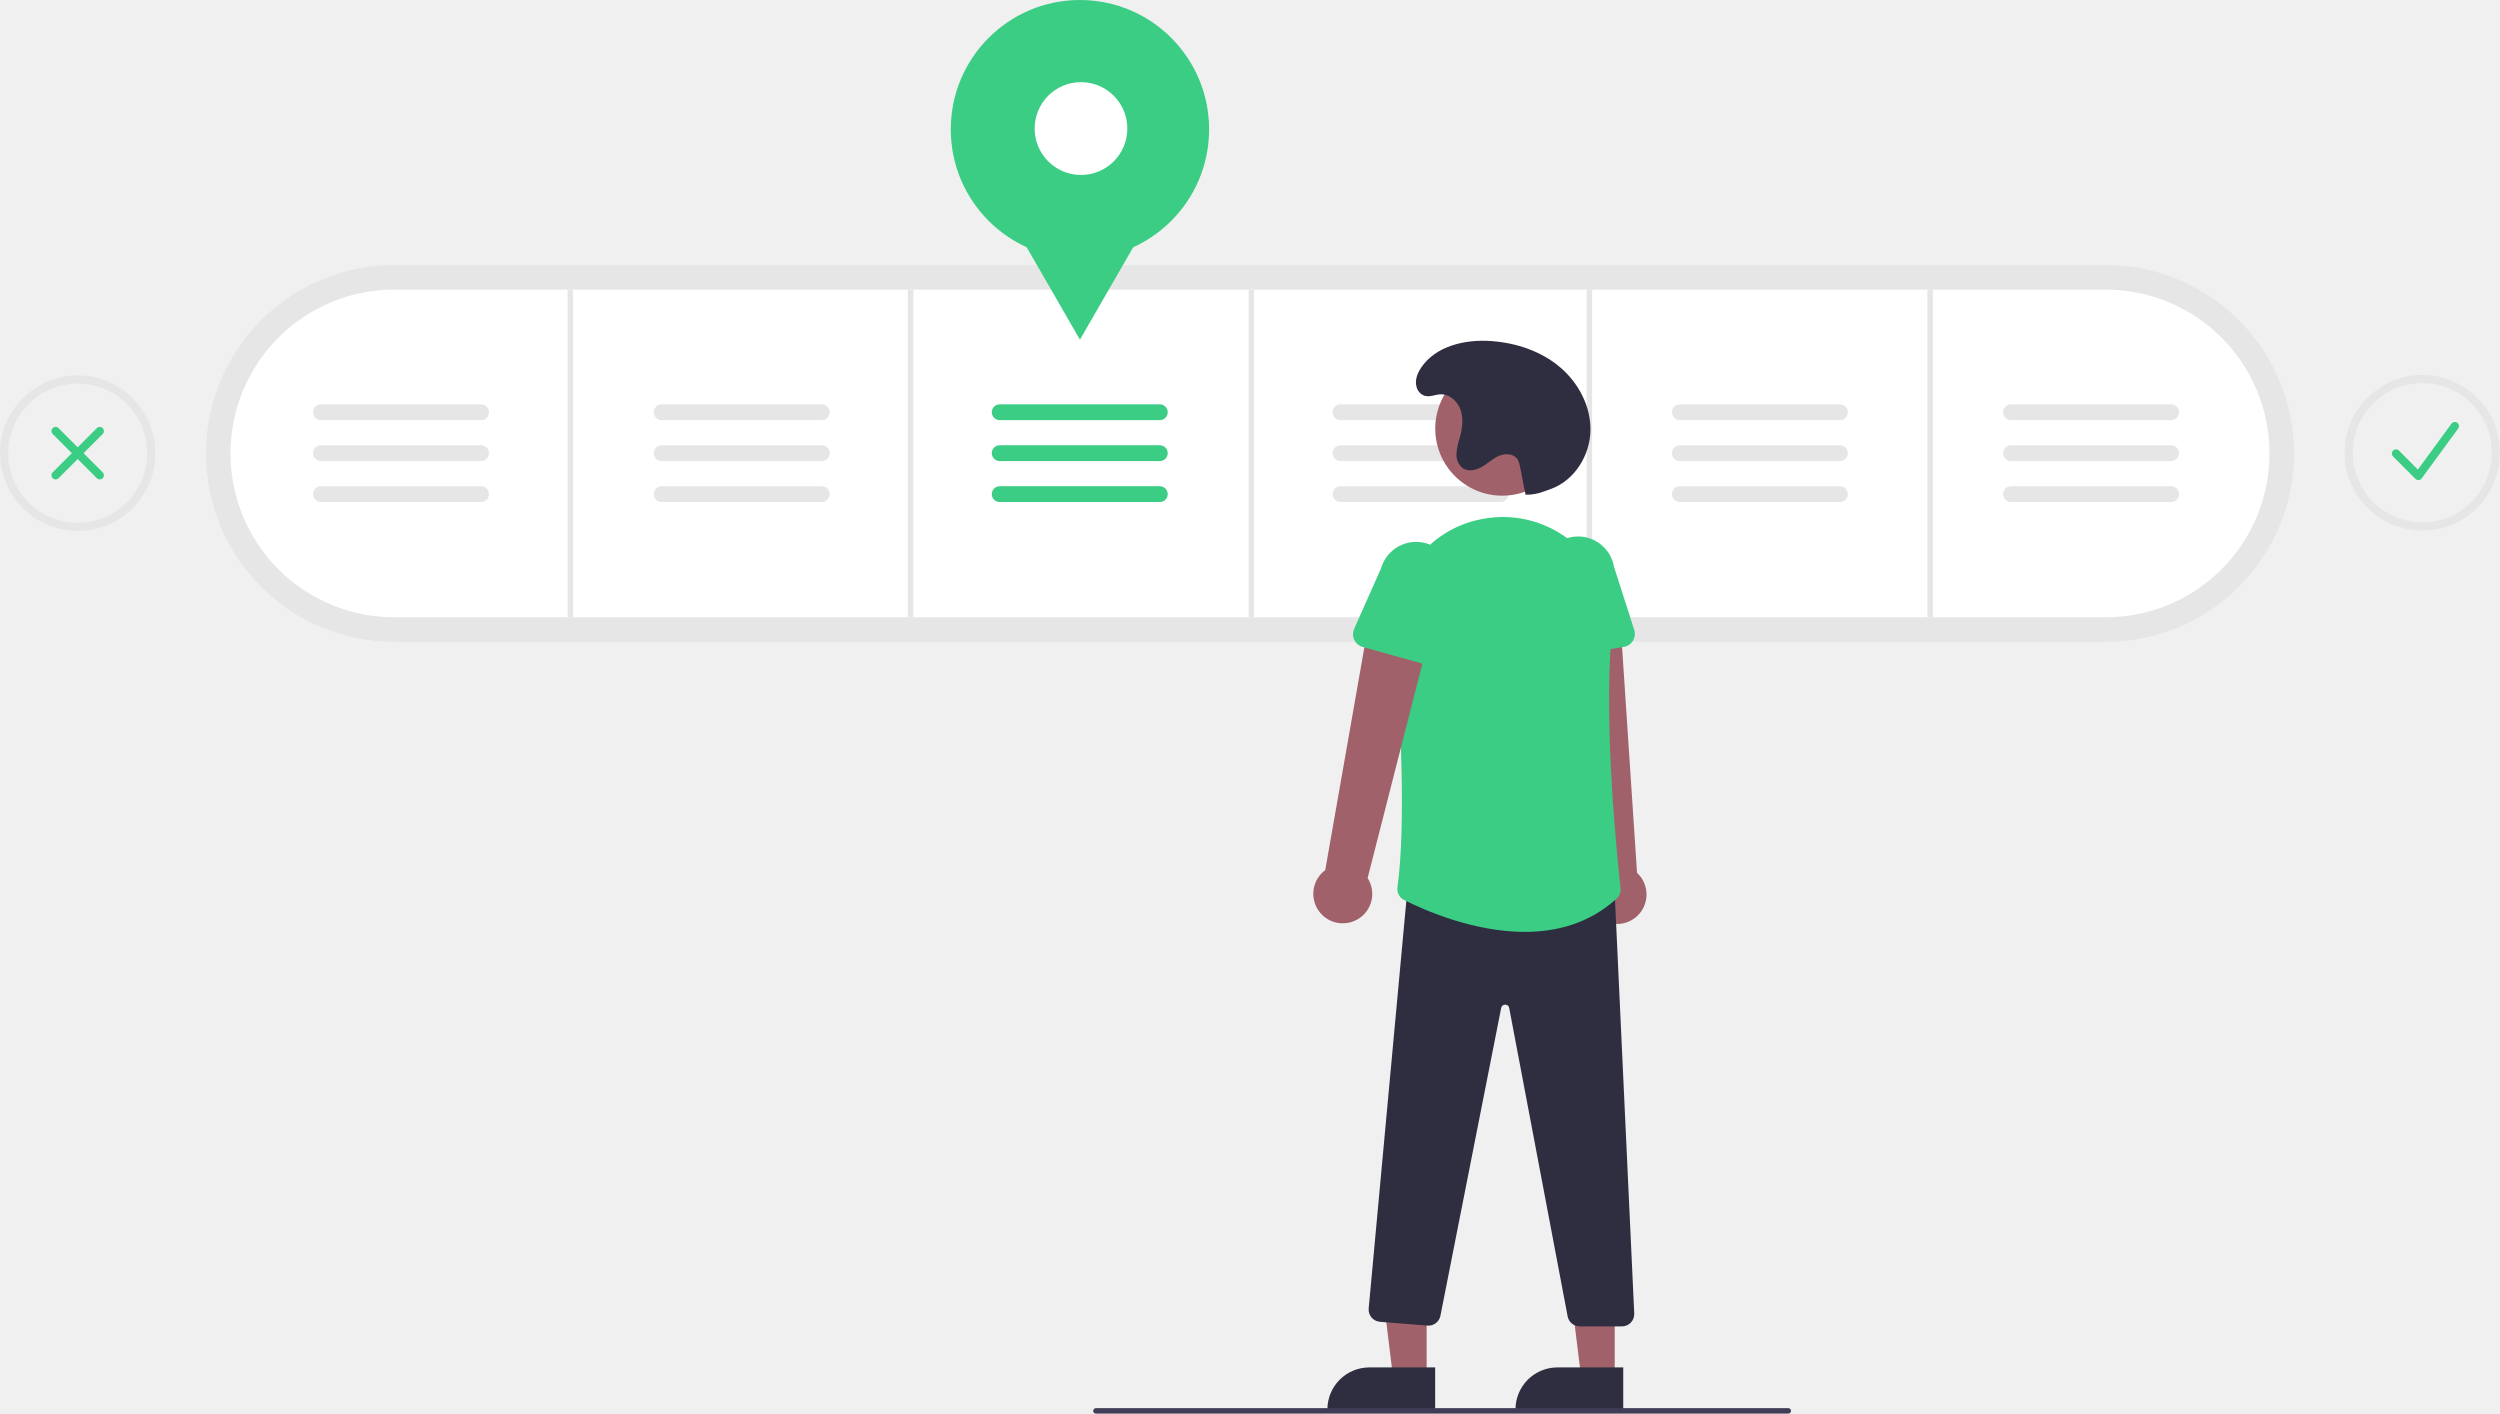
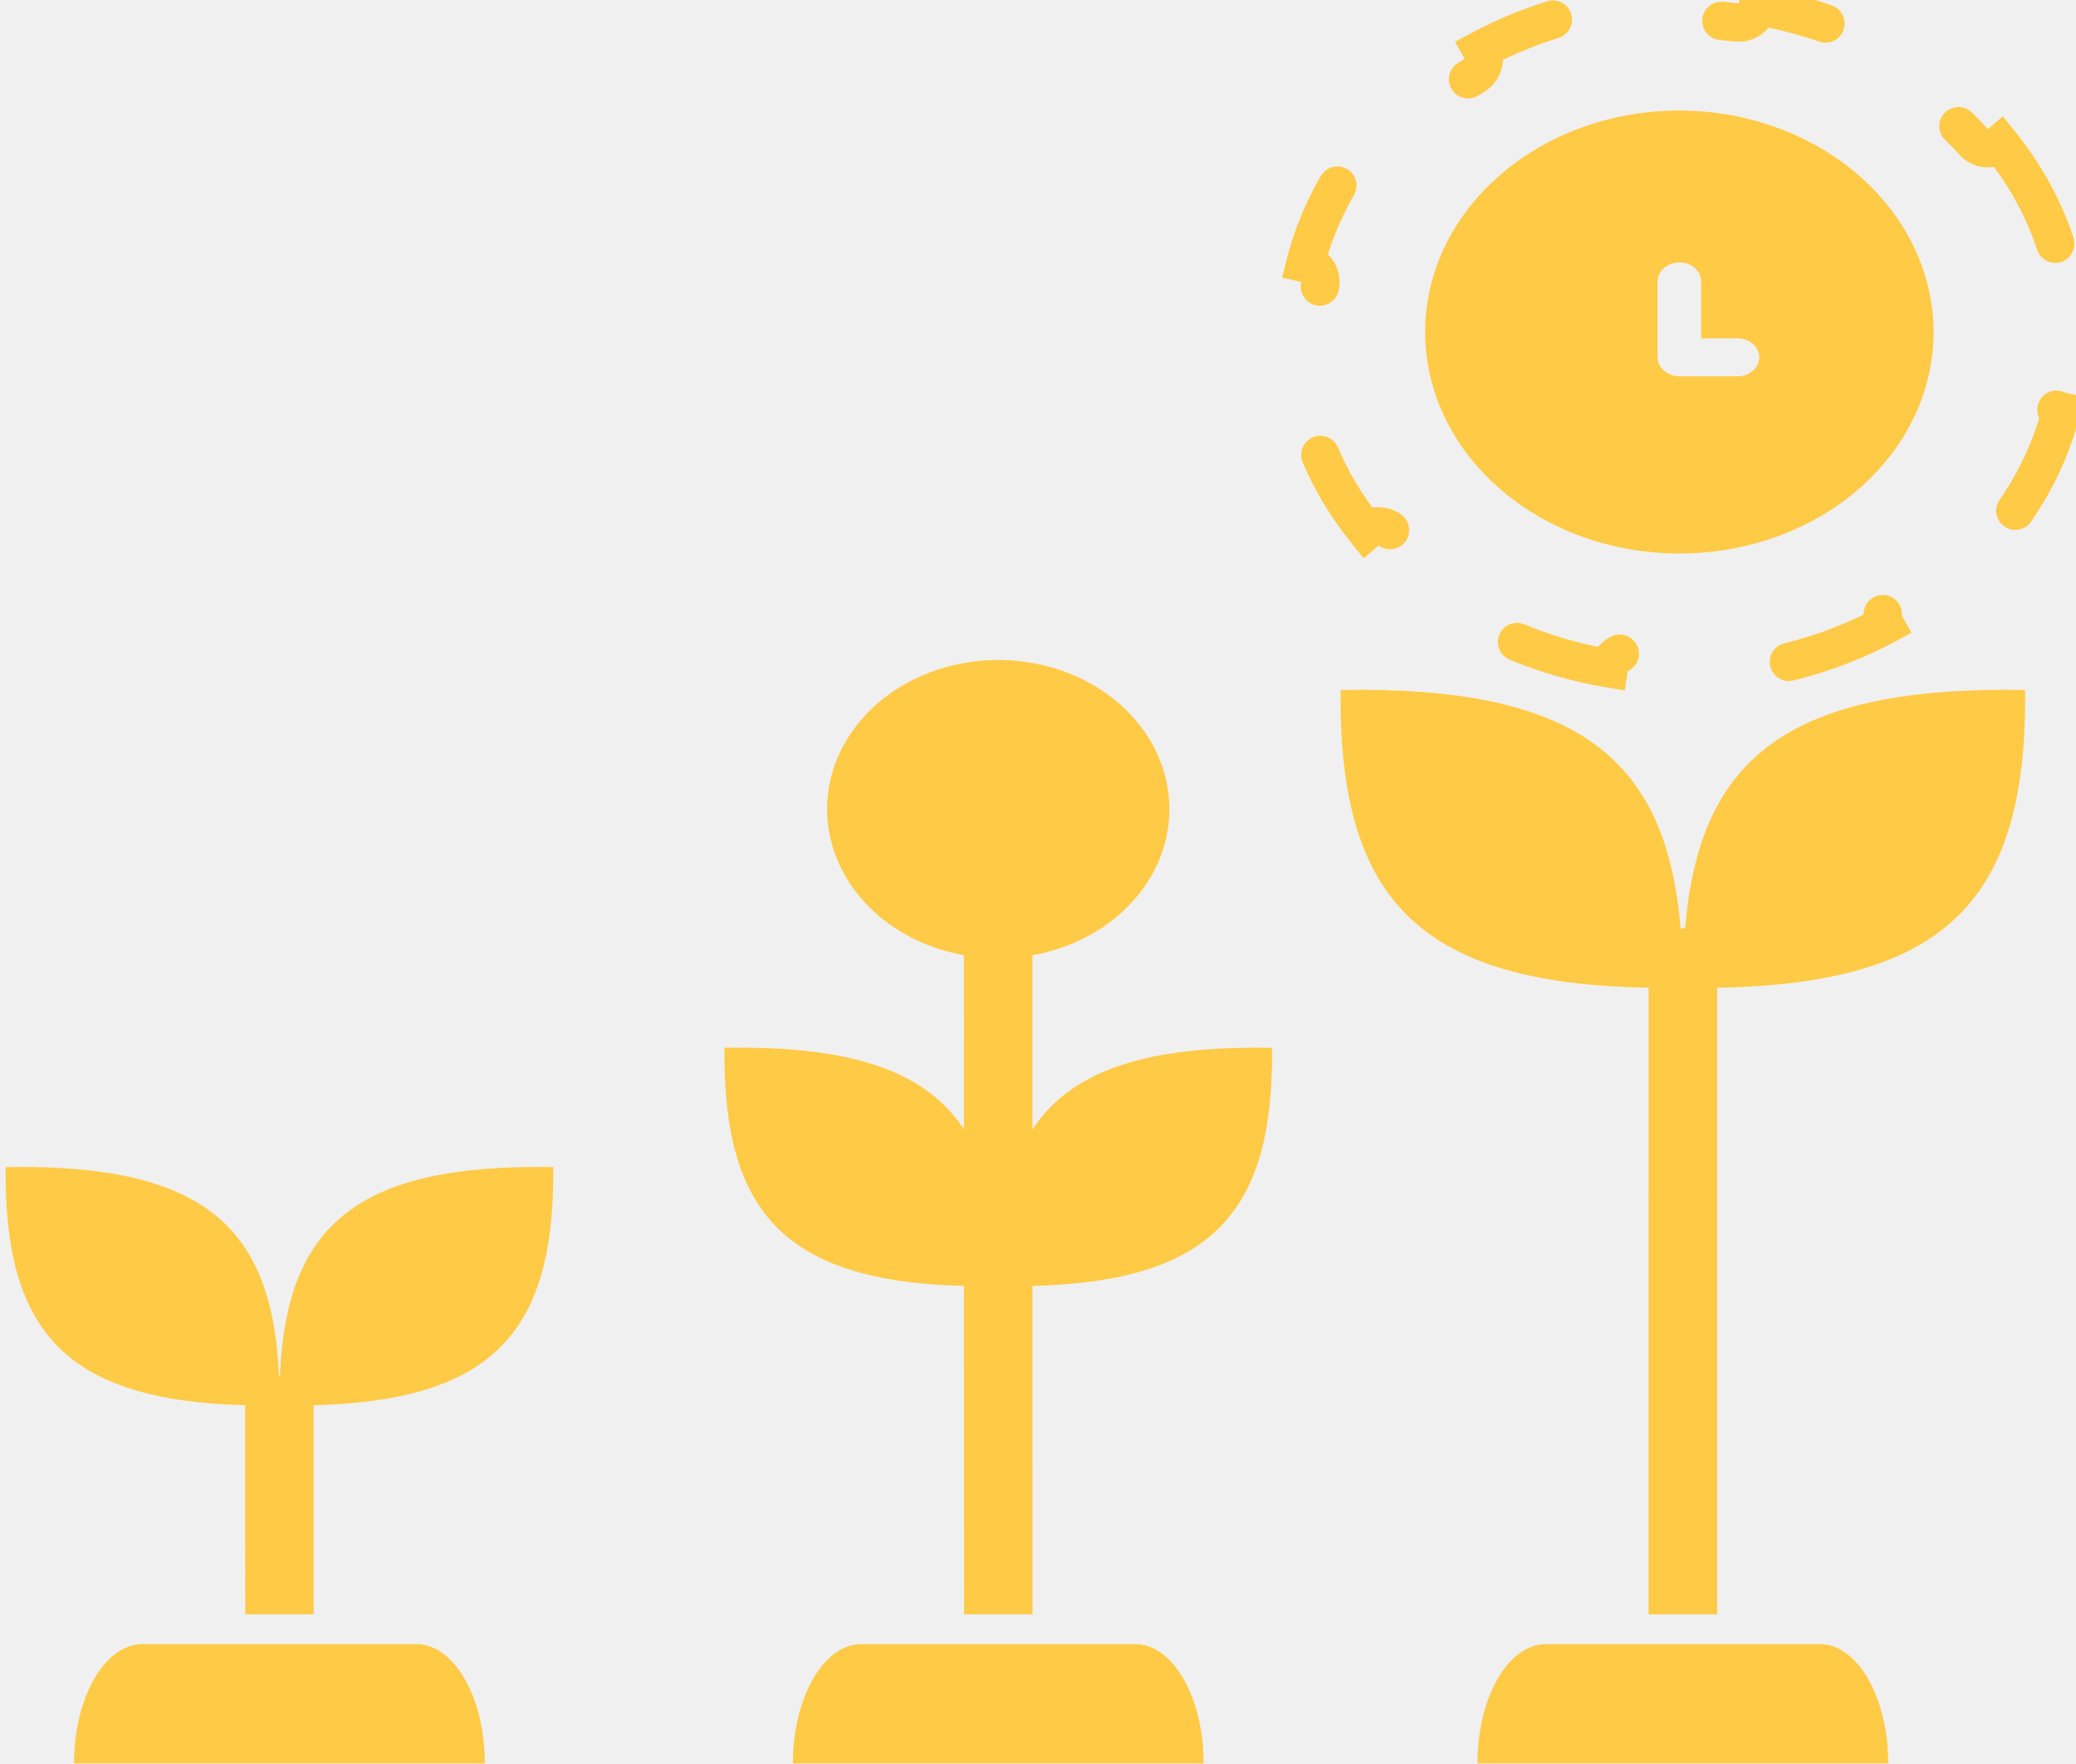
- <svg xmlns="http://www.w3.org/2000/svg" width="382" height="216" viewBox="0 0 382 216" fill="none">
-   <g clip-path="url(#clip0_189_2627)">
-     <path d="M60.211 98.074C52.588 98.074 45.278 95.041 39.888 89.643C34.498 84.244 31.471 76.923 31.471 69.288C31.471 61.654 34.498 54.332 39.888 48.934C45.278 43.535 52.588 40.503 60.211 40.503H321.788C329.41 40.503 336.72 43.535 342.11 48.934C347.5 54.332 350.528 61.654 350.528 69.288C350.528 76.923 347.5 84.244 342.11 89.643C336.72 95.041 329.41 98.074 321.788 98.074H60.211Z" fill="#E6E6E6" />
-     <path d="M60.211 44.257C53.583 44.257 47.226 46.895 42.539 51.589C37.852 56.283 35.219 62.65 35.219 69.288C35.219 75.927 37.852 82.294 42.539 86.988C47.226 91.682 53.583 94.319 60.211 94.319H321.787C328.416 94.319 334.772 91.682 339.459 86.988C344.146 82.294 346.779 75.927 346.779 69.288C346.779 62.65 344.146 56.283 339.459 51.589C334.772 46.895 328.416 44.257 321.787 44.257H60.211Z" fill="white" />
-     <path d="M87.562 44.257H86.729V94.319H87.562V44.257Z" fill="#E6E6E6" />
-     <path d="M139.558 44.257H138.725V94.319H139.558V44.257Z" fill="#E6E6E6" />
-     <path d="M191.624 44.257H190.791V94.319H191.624V44.257Z" fill="#E6E6E6" />
-     <path d="M243.273 44.257H242.44V94.319H243.273V44.257Z" fill="#E6E6E6" />
-     <path d="M295.338 44.257H294.505V94.319H295.338V44.257Z" fill="#E6E6E6" />
-     <path d="M101.104 61.779C100.945 61.779 100.788 61.81 100.642 61.87C100.495 61.931 100.362 62.02 100.25 62.132C100.137 62.244 100.048 62.377 99.987 62.524C99.927 62.671 99.895 62.828 99.895 62.987C99.895 63.146 99.927 63.303 99.987 63.45C100.048 63.596 100.137 63.73 100.25 63.842C100.362 63.954 100.495 64.043 100.642 64.104C100.788 64.164 100.945 64.195 101.104 64.195H125.57C125.729 64.195 125.886 64.164 126.032 64.104C126.178 64.043 126.312 63.955 126.424 63.843C126.536 63.731 126.625 63.598 126.686 63.452C126.747 63.305 126.778 63.148 126.779 62.989C126.779 62.831 126.748 62.674 126.688 62.527C126.627 62.38 126.539 62.247 126.427 62.135C126.315 62.022 126.183 61.933 126.036 61.872C125.89 61.811 125.733 61.779 125.575 61.779H101.104Z" fill="#E6E6E6" />
-     <path d="M101.104 68.037C100.945 68.037 100.788 68.067 100.642 68.128C100.495 68.189 100.362 68.278 100.25 68.39C100.137 68.502 100.048 68.635 99.987 68.782C99.927 68.929 99.895 69.086 99.895 69.245C99.895 69.404 99.927 69.561 99.987 69.707C100.048 69.854 100.137 69.987 100.25 70.1C100.362 70.212 100.495 70.301 100.642 70.361C100.788 70.422 100.945 70.453 101.104 70.453H125.57C125.729 70.453 125.886 70.422 126.032 70.362C126.178 70.301 126.312 70.213 126.424 70.101C126.536 69.989 126.625 69.856 126.686 69.709C126.747 69.563 126.778 69.406 126.779 69.247C126.779 69.088 126.748 68.931 126.688 68.785C126.627 68.638 126.539 68.505 126.427 68.392C126.315 68.28 126.183 68.191 126.036 68.13C125.89 68.069 125.733 68.037 125.575 68.037H101.104Z" fill="#E6E6E6" />
-     <path d="M101.104 74.294C100.945 74.294 100.788 74.325 100.642 74.386C100.495 74.446 100.362 74.535 100.25 74.647C100.137 74.76 100.048 74.893 99.987 75.04C99.927 75.186 99.895 75.344 99.895 75.502C99.895 75.661 99.927 75.819 99.987 75.965C100.048 76.112 100.137 76.245 100.25 76.358C100.362 76.47 100.495 76.559 100.642 76.619C100.788 76.68 100.945 76.711 101.104 76.71H125.57C125.729 76.711 125.886 76.68 126.032 76.619C126.178 76.559 126.312 76.47 126.424 76.358C126.536 76.246 126.625 76.113 126.686 75.967C126.747 75.82 126.778 75.663 126.779 75.505C126.779 75.346 126.748 75.189 126.688 75.042C126.627 74.896 126.539 74.762 126.427 74.65C126.315 74.538 126.183 74.448 126.036 74.387C125.89 74.326 125.733 74.295 125.575 74.294H101.104Z" fill="#E6E6E6" />
-     <path d="M152.753 61.779C152.594 61.779 152.437 61.81 152.291 61.87C152.144 61.931 152.011 62.02 151.898 62.132C151.786 62.244 151.697 62.377 151.636 62.524C151.576 62.671 151.544 62.828 151.544 62.987C151.544 63.146 151.576 63.303 151.636 63.45C151.697 63.596 151.786 63.73 151.898 63.842C152.011 63.954 152.144 64.043 152.291 64.104C152.437 64.164 152.594 64.195 152.753 64.195H177.219C177.378 64.195 177.535 64.164 177.681 64.104C177.828 64.043 177.961 63.954 178.073 63.842C178.186 63.73 178.275 63.596 178.336 63.45C178.396 63.303 178.428 63.146 178.428 62.987C178.428 62.828 178.396 62.671 178.336 62.524C178.275 62.377 178.186 62.244 178.073 62.132C177.961 62.02 177.828 61.931 177.681 61.87C177.535 61.81 177.378 61.779 177.219 61.779H152.753Z" fill="#3BCD84" />
-     <path d="M152.753 68.037C152.594 68.037 152.437 68.067 152.291 68.128C152.144 68.189 152.011 68.278 151.898 68.39C151.786 68.502 151.697 68.635 151.636 68.782C151.576 68.929 151.544 69.086 151.544 69.245C151.544 69.404 151.576 69.561 151.636 69.707C151.697 69.854 151.786 69.987 151.898 70.1C152.011 70.212 152.144 70.301 152.291 70.361C152.437 70.422 152.594 70.453 152.753 70.453H177.219C177.378 70.453 177.535 70.422 177.681 70.361C177.828 70.301 177.961 70.212 178.073 70.1C178.186 69.987 178.275 69.854 178.336 69.707C178.396 69.561 178.428 69.404 178.428 69.245C178.428 69.086 178.396 68.929 178.336 68.782C178.275 68.635 178.186 68.502 178.073 68.39C177.961 68.278 177.828 68.189 177.681 68.128C177.535 68.067 177.378 68.037 177.219 68.037H152.753Z" fill="#3BCD84" />
-     <path d="M152.753 74.294C152.594 74.294 152.437 74.325 152.291 74.386C152.144 74.446 152.011 74.535 151.898 74.647C151.786 74.76 151.697 74.893 151.636 75.04C151.576 75.186 151.544 75.344 151.544 75.502C151.544 75.661 151.576 75.819 151.636 75.965C151.697 76.112 151.786 76.245 151.898 76.358C152.011 76.47 152.144 76.559 152.291 76.619C152.437 76.68 152.594 76.711 152.753 76.71H177.219C177.378 76.711 177.535 76.68 177.681 76.619C177.828 76.559 177.961 76.47 178.073 76.358C178.186 76.245 178.275 76.112 178.336 75.965C178.396 75.819 178.428 75.661 178.428 75.502C178.428 75.344 178.396 75.186 178.336 75.04C178.275 74.893 178.186 74.76 178.073 74.647C177.961 74.535 177.828 74.446 177.681 74.386C177.535 74.325 177.378 74.294 177.219 74.294H152.753Z" fill="#3BCD84" />
-     <path d="M204.818 61.779C204.499 61.78 204.193 61.907 203.967 62.134C203.741 62.36 203.614 62.667 203.614 62.987C203.614 63.307 203.741 63.614 203.967 63.84C204.193 64.067 204.499 64.194 204.818 64.195H229.285C229.443 64.195 229.6 64.164 229.747 64.104C229.893 64.043 230.027 63.954 230.139 63.842C230.251 63.73 230.34 63.596 230.401 63.45C230.462 63.303 230.493 63.146 230.493 62.987C230.493 62.828 230.462 62.671 230.401 62.524C230.34 62.377 230.251 62.244 230.139 62.132C230.027 62.02 229.893 61.931 229.747 61.87C229.6 61.81 229.443 61.779 229.285 61.779H204.818Z" fill="#E6E6E6" />
-     <path d="M204.818 68.037C204.499 68.037 204.193 68.165 203.967 68.391C203.741 68.618 203.614 68.925 203.614 69.245C203.614 69.565 203.741 69.872 203.967 70.098C204.193 70.325 204.499 70.452 204.818 70.453H229.285C229.443 70.453 229.6 70.422 229.747 70.361C229.893 70.301 230.027 70.212 230.139 70.1C230.251 69.987 230.34 69.854 230.401 69.707C230.462 69.561 230.493 69.404 230.493 69.245C230.493 69.086 230.462 68.929 230.401 68.782C230.34 68.635 230.251 68.502 230.139 68.39C230.027 68.278 229.893 68.189 229.747 68.128C229.6 68.067 229.443 68.037 229.285 68.037H204.818Z" fill="#E6E6E6" />
-     <path d="M204.818 74.294C204.499 74.295 204.193 74.423 203.967 74.649C203.741 74.876 203.614 75.183 203.614 75.502C203.614 75.823 203.741 76.129 203.967 76.356C204.193 76.582 204.499 76.71 204.818 76.71H229.285C229.443 76.711 229.6 76.68 229.747 76.619C229.893 76.559 230.027 76.47 230.139 76.358C230.251 76.245 230.34 76.112 230.401 75.965C230.462 75.819 230.493 75.661 230.493 75.502C230.493 75.344 230.462 75.186 230.401 75.04C230.34 74.893 230.251 74.76 230.139 74.647C230.027 74.535 229.893 74.446 229.747 74.386C229.6 74.325 229.443 74.294 229.285 74.294H204.818Z" fill="#E6E6E6" />
-     <path d="M256.676 61.779C256.356 61.78 256.05 61.907 255.824 62.134C255.598 62.36 255.472 62.667 255.472 62.987C255.472 63.307 255.598 63.614 255.824 63.84C256.05 64.067 256.356 64.194 256.676 64.195H281.142C281.301 64.195 281.458 64.164 281.604 64.104C281.751 64.043 281.884 63.954 281.996 63.842C282.108 63.73 282.198 63.596 282.258 63.45C282.319 63.303 282.35 63.146 282.35 62.987C282.35 62.828 282.319 62.671 282.258 62.524C282.198 62.377 282.108 62.244 281.996 62.132C281.884 62.02 281.751 61.931 281.604 61.87C281.458 61.81 281.301 61.779 281.142 61.779H256.676Z" fill="#E6E6E6" />
-     <path d="M256.676 68.037C256.356 68.037 256.05 68.165 255.824 68.391C255.598 68.618 255.472 68.925 255.472 69.245C255.472 69.565 255.598 69.872 255.824 70.098C256.05 70.325 256.356 70.452 256.676 70.453H281.142C281.301 70.453 281.458 70.422 281.604 70.361C281.751 70.301 281.884 70.212 281.996 70.1C282.108 69.987 282.198 69.854 282.258 69.707C282.319 69.561 282.35 69.404 282.35 69.245C282.35 69.086 282.319 68.929 282.258 68.782C282.198 68.635 282.108 68.502 281.996 68.39C281.884 68.278 281.751 68.189 281.604 68.128C281.458 68.067 281.301 68.037 281.142 68.037H256.676Z" fill="#E6E6E6" />
-     <path d="M256.676 74.294C256.356 74.295 256.05 74.423 255.824 74.649C255.598 74.876 255.472 75.183 255.472 75.502C255.472 75.823 255.598 76.129 255.824 76.356C256.05 76.582 256.356 76.71 256.676 76.71H281.142C281.301 76.711 281.458 76.68 281.604 76.619C281.751 76.559 281.884 76.47 281.996 76.358C282.108 76.245 282.198 76.112 282.258 75.965C282.319 75.819 282.35 75.661 282.35 75.502C282.35 75.344 282.319 75.186 282.258 75.04C282.198 74.893 282.108 74.76 281.996 74.647C281.884 74.535 281.751 74.446 281.604 74.386C281.458 74.325 281.301 74.294 281.142 74.294H256.676Z" fill="#E6E6E6" />
-     <path d="M307.283 61.779C306.964 61.78 306.657 61.907 306.432 62.134C306.206 62.36 306.079 62.667 306.079 62.987C306.079 63.307 306.206 63.614 306.432 63.84C306.657 64.067 306.964 64.194 307.283 64.195H331.749C331.908 64.195 332.065 64.164 332.212 64.104C332.358 64.043 332.492 63.954 332.604 63.842C332.716 63.73 332.805 63.596 332.866 63.45C332.927 63.303 332.958 63.146 332.958 62.987C332.958 62.828 332.927 62.671 332.866 62.524C332.805 62.377 332.716 62.244 332.604 62.132C332.492 62.02 332.358 61.931 332.212 61.87C332.065 61.81 331.908 61.779 331.749 61.779H307.283Z" fill="#E6E6E6" />
-     <path d="M307.283 68.037C306.964 68.037 306.657 68.165 306.432 68.391C306.206 68.618 306.079 68.925 306.079 69.245C306.079 69.565 306.206 69.872 306.432 70.098C306.657 70.325 306.964 70.452 307.283 70.453H331.749C331.908 70.453 332.065 70.422 332.212 70.361C332.358 70.301 332.492 70.212 332.604 70.1C332.716 69.987 332.805 69.854 332.866 69.707C332.927 69.561 332.958 69.404 332.958 69.245C332.958 69.086 332.927 68.929 332.866 68.782C332.805 68.635 332.716 68.502 332.604 68.39C332.492 68.278 332.358 68.189 332.212 68.128C332.065 68.067 331.908 68.037 331.749 68.037H307.283Z" fill="#E6E6E6" />
-     <path d="M307.283 74.294C306.964 74.295 306.657 74.423 306.432 74.649C306.206 74.876 306.079 75.183 306.079 75.502C306.079 75.823 306.206 76.129 306.432 76.356C306.657 76.582 306.964 76.71 307.283 76.71H331.749C331.908 76.711 332.065 76.68 332.212 76.619C332.358 76.559 332.492 76.47 332.604 76.358C332.716 76.245 332.805 76.112 332.866 75.965C332.927 75.819 332.958 75.661 332.958 75.502C332.958 75.344 332.927 75.186 332.866 75.04C332.805 74.893 332.716 74.76 332.604 74.647C332.492 74.535 332.358 74.446 332.212 74.386C332.065 74.325 331.908 74.294 331.749 74.294H307.283Z" fill="#E6E6E6" />
-     <path d="M49.038 61.779C48.719 61.78 48.413 61.907 48.187 62.134C47.961 62.36 47.835 62.667 47.835 62.987C47.835 63.307 47.961 63.614 48.187 63.84C48.413 64.067 48.719 64.194 49.038 64.195H73.505C73.663 64.195 73.82 64.164 73.967 64.104C74.113 64.043 74.246 63.955 74.358 63.843C74.471 63.731 74.56 63.598 74.621 63.452C74.681 63.305 74.713 63.148 74.713 62.989C74.714 62.831 74.683 62.674 74.622 62.527C74.562 62.38 74.474 62.247 74.362 62.135C74.25 62.022 74.117 61.933 73.971 61.872C73.825 61.811 73.668 61.779 73.51 61.779H49.038Z" fill="#E6E6E6" />
-     <path d="M49.038 68.037C48.719 68.037 48.413 68.165 48.187 68.391C47.961 68.618 47.835 68.925 47.835 69.245C47.835 69.565 47.961 69.872 48.187 70.098C48.413 70.325 48.719 70.452 49.038 70.453H73.505C73.663 70.453 73.82 70.422 73.967 70.362C74.113 70.301 74.246 70.213 74.358 70.101C74.471 69.989 74.56 69.856 74.621 69.709C74.681 69.563 74.713 69.406 74.713 69.247C74.714 69.088 74.683 68.931 74.622 68.785C74.562 68.638 74.474 68.505 74.362 68.392C74.25 68.28 74.117 68.191 73.971 68.13C73.825 68.069 73.668 68.037 73.51 68.037H49.038Z" fill="#E6E6E6" />
-     <path d="M49.038 74.294C48.719 74.295 48.413 74.423 48.187 74.649C47.961 74.876 47.835 75.183 47.835 75.502C47.835 75.823 47.961 76.129 48.187 76.356C48.413 76.582 48.719 76.71 49.038 76.71H73.505C73.663 76.711 73.82 76.68 73.967 76.619C74.113 76.559 74.246 76.47 74.358 76.358C74.471 76.246 74.56 76.113 74.621 75.967C74.681 75.82 74.713 75.663 74.713 75.505C74.714 75.346 74.683 75.189 74.622 75.042C74.562 74.896 74.474 74.762 74.362 74.65C74.25 74.538 74.117 74.448 73.971 74.387C73.825 74.326 73.668 74.295 73.51 74.294H49.038Z" fill="#E6E6E6" />
-     <path d="M165.015 39.534C175.915 39.534 184.751 30.684 184.751 19.767C184.751 8.85 175.915 0 165.015 0C154.116 0 145.28 8.85 145.28 19.767C145.28 30.684 154.116 39.534 165.015 39.534Z" fill="#3BCD84" />
-     <path d="M165.015 51.901L158.844 41.196L152.673 30.49H165.015H177.357L171.186 41.196L165.015 51.901Z" fill="#3BCD84" />
-     <path d="M165.175 26.736C169.085 26.736 172.256 23.561 172.256 19.644C172.256 15.727 169.085 12.552 165.175 12.552C161.264 12.552 158.094 15.727 158.094 19.644C158.094 23.561 161.264 26.736 165.175 26.736Z" fill="white" />
-     <path d="M369.526 73.353C369.443 73.353 369.361 73.337 369.284 73.305C369.207 73.273 369.138 73.226 369.079 73.168L365.662 69.745C365.543 69.626 365.476 69.465 365.476 69.296C365.476 69.128 365.543 68.967 365.662 68.848C365.78 68.73 365.941 68.663 366.109 68.663C366.277 68.663 366.438 68.73 366.556 68.848L369.452 71.749L374.585 64.738C374.684 64.603 374.833 64.513 374.999 64.487C375.165 64.462 375.334 64.504 375.469 64.603C375.604 64.702 375.695 64.851 375.72 65.017C375.746 65.183 375.705 65.352 375.606 65.488L370.037 73.094C369.983 73.168 369.914 73.229 369.834 73.273C369.754 73.318 369.666 73.344 369.575 73.351C369.559 73.353 369.542 73.353 369.526 73.353Z" fill="#3BCD84" />
-     <path d="M8.498 73.256C8.373 73.256 8.251 73.219 8.147 73.15C8.043 73.08 7.962 72.981 7.914 72.865C7.866 72.749 7.853 72.622 7.878 72.499C7.902 72.376 7.962 72.263 8.051 72.174L14.796 65.419C14.915 65.3 15.076 65.234 15.243 65.234C15.411 65.234 15.572 65.301 15.69 65.42C15.809 65.538 15.875 65.699 15.875 65.867C15.876 66.035 15.809 66.196 15.691 66.315L8.946 73.071C8.887 73.13 8.817 73.176 8.741 73.208C8.664 73.24 8.581 73.257 8.498 73.256Z" fill="#3BCD84" />
-     <path d="M15.243 73.256C15.16 73.257 15.078 73.24 15.001 73.208C14.924 73.176 14.855 73.13 14.796 73.071L8.051 66.315C7.932 66.196 7.866 66.035 7.866 65.867C7.866 65.699 7.932 65.538 8.051 65.419C8.17 65.3 8.331 65.233 8.499 65.233C8.666 65.233 8.827 65.3 8.946 65.419L15.691 72.174C15.779 72.263 15.839 72.376 15.864 72.499C15.888 72.622 15.876 72.749 15.828 72.865C15.78 72.981 15.699 73.08 15.595 73.15C15.491 73.219 15.368 73.256 15.243 73.256Z" fill="#3BCD84" />
-     <path d="M244.896 140.614C244.323 140.298 243.826 139.861 243.44 139.332C243.054 138.803 242.788 138.196 242.661 137.553C242.535 136.91 242.55 136.247 242.707 135.611C242.864 134.975 243.158 134.381 243.569 133.871L237.784 93.466L247.511 93.734L250.139 133.367C250.949 134.115 251.456 135.135 251.565 136.232C251.674 137.33 251.378 138.43 250.731 139.323C250.085 140.216 249.134 140.841 248.059 141.079C246.983 141.317 245.858 141.151 244.896 140.614Z" fill="#A0616A" />
-     <path d="M236.516 100.058C236.295 99.873 236.116 99.642 235.991 99.382C235.867 99.121 235.8 98.837 235.796 98.548L235.632 88.464C235.392 87.006 235.738 85.512 236.596 84.31C237.453 83.108 238.752 82.295 240.207 82.05C241.661 81.805 243.154 82.148 244.356 83.004C245.559 83.86 246.374 85.158 246.622 86.614L249.71 96.248C249.798 96.523 249.826 96.814 249.792 97.101C249.758 97.388 249.662 97.664 249.512 97.91C249.361 98.156 249.16 98.368 248.921 98.529C248.682 98.69 248.411 98.798 248.126 98.845L238.128 100.497C237.844 100.545 237.553 100.53 237.274 100.454C236.996 100.378 236.737 100.243 236.516 100.058Z" fill="#3BCD84" />
-     <path d="M217.989 210.61H212.883L210.454 190.883H217.991L217.989 210.61Z" fill="#A0616A" />
-     <path d="M219.292 215.568L202.826 215.568V215.359C202.826 214.516 202.992 213.681 203.314 212.903C203.636 212.124 204.108 211.416 204.703 210.82C205.298 210.224 206.005 209.751 206.783 209.429C207.56 209.106 208.394 208.94 209.235 208.94L219.292 208.941L219.292 215.568Z" fill="#2F2E41" />
-     <path d="M246.729 210.61H241.623L239.194 190.883H246.731L246.729 210.61Z" fill="#A0616A" />
-     <path d="M248.032 215.568L231.566 215.568V215.359C231.566 214.516 231.732 213.681 232.054 212.903C232.376 212.124 232.848 211.416 233.443 210.82C234.039 210.224 234.745 209.751 235.523 209.429C236.3 209.106 237.134 208.94 237.975 208.94L248.032 208.941L248.032 215.568Z" fill="#2F2E41" />
-     <path d="M239.537 201.155L230.606 154.014C230.581 153.87 230.506 153.74 230.394 153.647C230.282 153.555 230.14 153.505 229.995 153.509H229.992C229.848 153.505 229.706 153.553 229.594 153.645C229.482 153.737 229.406 153.866 229.381 154.009L220.096 201.057C220.004 201.506 219.751 201.906 219.386 202.181C219.02 202.456 218.567 202.588 218.111 202.552L210.852 201.97C210.604 201.95 210.363 201.881 210.142 201.767C209.922 201.653 209.726 201.496 209.566 201.306C209.406 201.115 209.286 200.894 209.212 200.657C209.138 200.419 209.112 200.169 209.136 199.921L215.242 133.83L246.448 134.645L246.641 134.65L249.711 200.704C249.723 200.957 249.683 201.211 249.595 201.449C249.506 201.687 249.37 201.904 249.195 202.088C249.02 202.272 248.809 202.419 248.576 202.519C248.343 202.619 248.092 202.67 247.838 202.67H241.376C240.942 202.669 240.522 202.518 240.186 202.242C239.851 201.966 239.622 201.582 239.537 201.155Z" fill="#2F2E41" />
-     <path d="M229.539 75.739C235.189 75.739 239.769 71.152 239.769 65.493C239.769 59.834 235.189 55.246 229.539 55.246C223.889 55.246 219.308 59.834 219.308 65.493C219.308 71.152 223.889 75.739 229.539 75.739Z" fill="#A0616A" />
-     <path d="M214.534 137.51C214.186 137.333 213.902 137.051 213.722 136.704C213.541 136.357 213.474 135.963 213.529 135.576C214.851 126.11 214.009 109.373 213.069 97C212.425 88.519 218.116 80.927 226.306 79.34C226.434 79.315 226.561 79.291 226.689 79.269C229.203 78.808 231.789 78.939 234.244 79.651C236.699 80.363 238.955 81.636 240.835 83.371C242.748 85.11 244.231 87.27 245.167 89.681C246.104 92.093 246.468 94.689 246.231 97.265C245.017 111.058 247.173 131.707 247.617 135.706C247.648 136.003 247.609 136.303 247.503 136.582C247.397 136.861 247.226 137.111 247.005 137.312C242.853 141.107 237.845 142.391 232.969 142.391C225.083 142.391 217.544 139.033 214.534 137.51Z" fill="#3BCD84" />
-     <path d="M206.928 140.726C207.532 140.474 208.074 140.093 208.514 139.609C208.955 139.125 209.285 138.55 209.48 137.924C209.674 137.299 209.73 136.638 209.643 135.989C209.555 135.34 209.326 134.717 208.973 134.166L219.068 94.619L209.369 93.837L202.495 132.956C201.61 133.613 200.996 134.572 200.769 135.651C200.543 136.731 200.72 137.856 201.266 138.813C201.813 139.771 202.691 140.495 203.734 140.847C204.778 141.2 205.914 141.157 206.928 140.726Z" fill="#A0616A" />
-     <path d="M217.97 101.573L208.208 98.852C207.93 98.775 207.672 98.638 207.452 98.452C207.231 98.266 207.054 98.034 206.931 97.773C206.808 97.512 206.742 97.227 206.739 96.938C206.736 96.65 206.795 96.364 206.912 96.1L211.018 86.855C211.421 85.433 212.371 84.231 213.658 83.51C214.946 82.789 216.467 82.609 217.887 83.009C219.306 83.409 220.51 84.357 221.233 85.645C221.957 86.933 222.14 88.455 221.745 89.878L220.498 99.886C220.463 100.173 220.366 100.448 220.214 100.694C220.062 100.94 219.86 101.15 219.62 101.31C219.38 101.47 219.108 101.576 218.823 101.622C218.539 101.667 218.247 101.65 217.97 101.573Z" fill="#3BCD84" />
-     <path d="M233.11 75.594C234.078 75.612 235.041 75.438 235.941 75.082C236.337 74.928 236.749 74.803 237.144 74.65C240.638 73.298 242.939 69.572 243.021 65.822C243.104 62.072 241.165 58.432 238.286 56.034C235.407 53.635 231.677 52.404 227.943 52.119C223.921 51.812 219.392 52.834 217.144 56.189C216.546 57.082 216.128 58.165 216.482 59.244C216.588 59.569 216.778 59.861 217.032 60.09C218.036 60.984 219.037 60.312 220.06 60.252C221.466 60.171 222.729 61.311 223.183 62.647C223.637 63.982 223.438 65.453 223.071 66.815C222.792 67.635 222.616 68.486 222.547 69.35C222.517 69.783 222.599 70.216 222.783 70.609C222.968 71.001 223.249 71.341 223.601 71.594C224.48 72.126 225.634 71.818 226.513 71.287C227.393 70.755 228.153 70.017 229.102 69.626C230.052 69.235 231.328 69.322 231.881 70.189C232.057 70.504 232.176 70.848 232.233 71.204C232.728 73.466 232.614 73.333 233.11 75.594Z" fill="#2F2E41" />
-     <path d="M273.251 216H167.454C167.344 216 167.238 215.956 167.16 215.878C167.082 215.8 167.038 215.693 167.038 215.583C167.038 215.472 167.082 215.366 167.16 215.288C167.238 215.21 167.344 215.166 167.454 215.166H273.251C273.362 215.166 273.468 215.21 273.546 215.288C273.624 215.366 273.668 215.472 273.668 215.583C273.668 215.693 273.624 215.8 273.546 215.878C273.468 215.956 273.362 216 273.251 216Z" fill="#3F3D56" />
-     <path d="M11.871 81.135C9.523 81.135 7.228 80.437 5.276 79.131C3.324 77.824 1.802 75.967 0.904 73.795C0.005 71.622 -0.23 69.232 0.228 66.925C0.686 64.619 1.817 62.5 3.477 60.837C5.137 59.175 7.252 58.042 9.555 57.584C11.858 57.125 14.245 57.36 16.414 58.26C18.583 59.16 20.437 60.684 21.741 62.639C23.046 64.594 23.742 66.893 23.742 69.245C23.738 72.397 22.486 75.419 20.261 77.648C18.035 79.877 15.018 81.131 11.871 81.135ZM11.871 58.607C9.77 58.607 7.717 59.231 5.97 60.4C4.223 61.568 2.862 63.23 2.058 65.174C1.254 67.118 1.044 69.257 1.454 71.32C1.863 73.384 2.875 75.279 4.361 76.767C5.846 78.255 7.738 79.268 9.799 79.678C11.859 80.089 13.995 79.878 15.935 79.073C17.876 78.268 19.535 76.904 20.702 75.155C21.869 73.406 22.492 71.349 22.492 69.245C22.489 66.424 21.369 63.72 19.378 61.726C17.387 59.732 14.687 58.61 11.871 58.607Z" fill="#E6E6E6" />
-     <path d="M370.129 81.066C367.781 81.066 365.486 80.368 363.534 79.062C361.582 77.755 360.06 75.898 359.162 73.726C358.263 71.553 358.028 69.163 358.486 66.856C358.944 64.55 360.075 62.431 361.735 60.769C363.395 59.106 365.51 57.973 367.813 57.514C370.116 57.056 372.503 57.291 374.672 58.191C376.841 59.091 378.695 60.615 379.999 62.57C381.304 64.525 382 66.824 382 69.176C381.996 72.328 380.745 75.35 378.519 77.579C376.294 79.808 373.276 81.062 370.129 81.066ZM370.129 58.538C368.028 58.538 365.975 59.161 364.228 60.331C362.482 61.499 361.12 63.161 360.316 65.105C359.512 67.049 359.302 69.188 359.712 71.251C360.122 73.315 361.133 75.21 362.619 76.698C364.104 78.186 365.997 79.199 368.057 79.609C370.117 80.02 372.253 79.809 374.194 79.004C376.135 78.199 377.793 76.835 378.96 75.086C380.128 73.337 380.75 71.28 380.75 69.176C380.747 66.355 379.627 63.651 377.636 61.657C375.645 59.663 372.945 58.541 370.129 58.538Z" fill="#E6E6E6" />
-   </g>
-   <defs>
-     <clipPath id="clip0_189_2627">
-       <rect width="382" height="216" fill="white" />
-     </clipPath>
-   </defs>
+ <svg xmlns="http://www.w3.org/2000/svg" width="219" height="186" viewBox="0 0 219 186" fill="none">
+   <path d="M29.533 145.106H29.425C28.754 129.249 21.299 122.744 0.595 123.101C0.428 140.205 6.691 147.732 25.864 148.22L25.867 170.271H33.089L33.084 148.22C52.264 147.735 58.528 140.208 58.362 123.101C37.657 122.744 30.202 129.249 29.533 145.106H29.533Z" fill="#FFCA45" />
+   <path d="M213.633 72.776C188.817 72.35 179.252 79.838 177.765 97.924H177.288C175.802 79.838 166.236 72.35 141.422 72.776C141.211 94.417 149.258 103.78 173.917 104.179L173.916 170.273H181.138V104.179C205.795 103.78 213.844 94.418 213.633 72.776H213.633Z" fill="#FFCA45" />
+   <path d="M90.865 173.417C86.877 173.417 83.643 179.05 83.643 186H126.974C126.974 179.05 123.741 173.417 119.752 173.417H90.865Z" fill="#FFCA45" />
+   <path d="M43.923 173.417H15.035C11.047 173.417 7.813 179.05 7.813 186H51.145C51.145 179.05 47.911 173.417 43.923 173.417Z" fill="#FFCA45" />
+   <path d="M163.084 173.417C159.096 173.417 155.862 179.05 155.862 186H199.193C199.193 179.05 195.959 173.417 191.971 173.417H163.084Z" fill="#FFCA45" />
+   <path d="M76.425 110.519C76.258 127.625 82.522 135.152 101.695 135.638L101.699 170.272H108.92L108.917 135.638C128.096 135.153 134.36 127.626 134.192 110.519C120.798 110.289 112.971 112.95 108.916 119.135L108.914 100.751L108.916 100.752C114.812 99.703 119.723 96.164 122.007 91.314C124.293 86.465 123.653 80.941 120.301 76.586C116.95 72.231 111.329 69.618 105.31 69.618C99.292 69.616 93.669 72.228 90.316 76.583C86.963 80.936 86.322 86.459 88.604 91.31C90.888 96.162 95.797 99.702 101.694 100.751L101.696 119.125C97.638 112.945 89.812 110.289 76.426 110.519L76.425 110.519Z" fill="#FFCA45" />
+   <path d="M177.159 11.658C170.046 11.658 163.224 14.12 158.195 18.501C153.165 22.882 150.34 28.825 150.34 35.021C150.34 41.217 153.165 47.159 158.195 51.541C163.224 55.922 170.046 58.384 177.159 58.384C184.271 58.384 191.093 55.922 196.122 51.541C201.151 47.16 203.977 41.217 203.977 35.021C203.961 28.829 201.13 22.895 196.104 18.517C191.078 14.139 184.266 11.673 177.159 11.659L177.159 11.658ZM183.289 39.693H177.159C176.552 39.686 175.972 39.473 175.542 39.099C175.113 38.725 174.868 38.22 174.86 37.69V29.68C174.86 28.965 175.298 28.304 176.009 27.947C176.721 27.589 177.597 27.589 178.308 27.947C179.02 28.304 179.457 28.965 179.457 29.68V35.688H183.289C184.11 35.688 184.869 36.07 185.279 36.689C185.69 37.309 185.69 38.072 185.279 38.692C184.869 39.311 184.11 39.693 183.289 39.693L183.289 39.693Z" fill="#FFCA45" />
+   <path d="M211.012 15.153C214.026 18.892 216.234 23.158 217.419 27.762C216.36 27.997 215.672 29.034 215.876 30.108C216.213 31.887 216.389 33.714 216.389 35.578C216.389 37.441 216.213 39.268 215.876 41.047C215.672 42.121 216.36 43.158 217.419 43.394C216.234 47.997 214.026 52.264 211.012 56.002C210.183 55.294 208.937 55.372 208.203 56.186C205.77 58.883 202.867 61.257 199.592 63.213C198.648 63.776 198.331 64.987 198.869 65.939C194.804 68.107 190.27 69.674 185.43 70.496C185.27 69.413 184.273 68.651 183.182 68.788C181.35 69.018 179.475 69.137 177.567 69.137C175.66 69.137 173.785 69.018 171.953 68.788C170.861 68.651 169.864 69.413 169.705 70.496C164.865 69.674 160.331 68.107 156.266 65.939C156.804 64.987 156.486 63.776 155.543 63.213C152.268 61.257 149.364 58.883 146.932 56.186C146.198 55.372 144.951 55.294 144.123 56.002C141.109 52.264 138.9 47.997 137.715 43.394C138.775 43.158 139.462 42.121 139.259 41.047C138.921 39.268 138.745 37.441 138.745 35.578C138.745 33.714 138.921 31.887 139.259 30.108C139.462 29.034 138.775 27.997 137.715 27.762C138.9 23.158 141.109 18.892 144.123 15.153C144.951 15.861 146.198 15.784 146.932 14.969C149.364 12.272 152.268 9.898 155.543 7.943C156.486 7.379 156.804 6.168 156.266 5.217C160.331 3.048 164.865 1.481 169.705 0.659C169.864 1.742 170.861 2.504 171.953 2.367C173.785 2.138 175.66 2.019 177.567 2.019C179.475 2.019 181.35 2.138 183.182 2.367C184.273 2.504 185.27 1.742 185.43 0.659C190.27 1.481 194.804 3.048 198.869 5.217C198.331 6.168 198.648 7.379 199.592 7.943C202.867 9.898 205.77 12.272 208.203 14.969C208.937 15.784 210.183 15.861 211.012 15.153Z" stroke="#FFCA45" stroke-width="4.037" stroke-linecap="round" stroke-dasharray="12.11 18.84" />
</svg>
